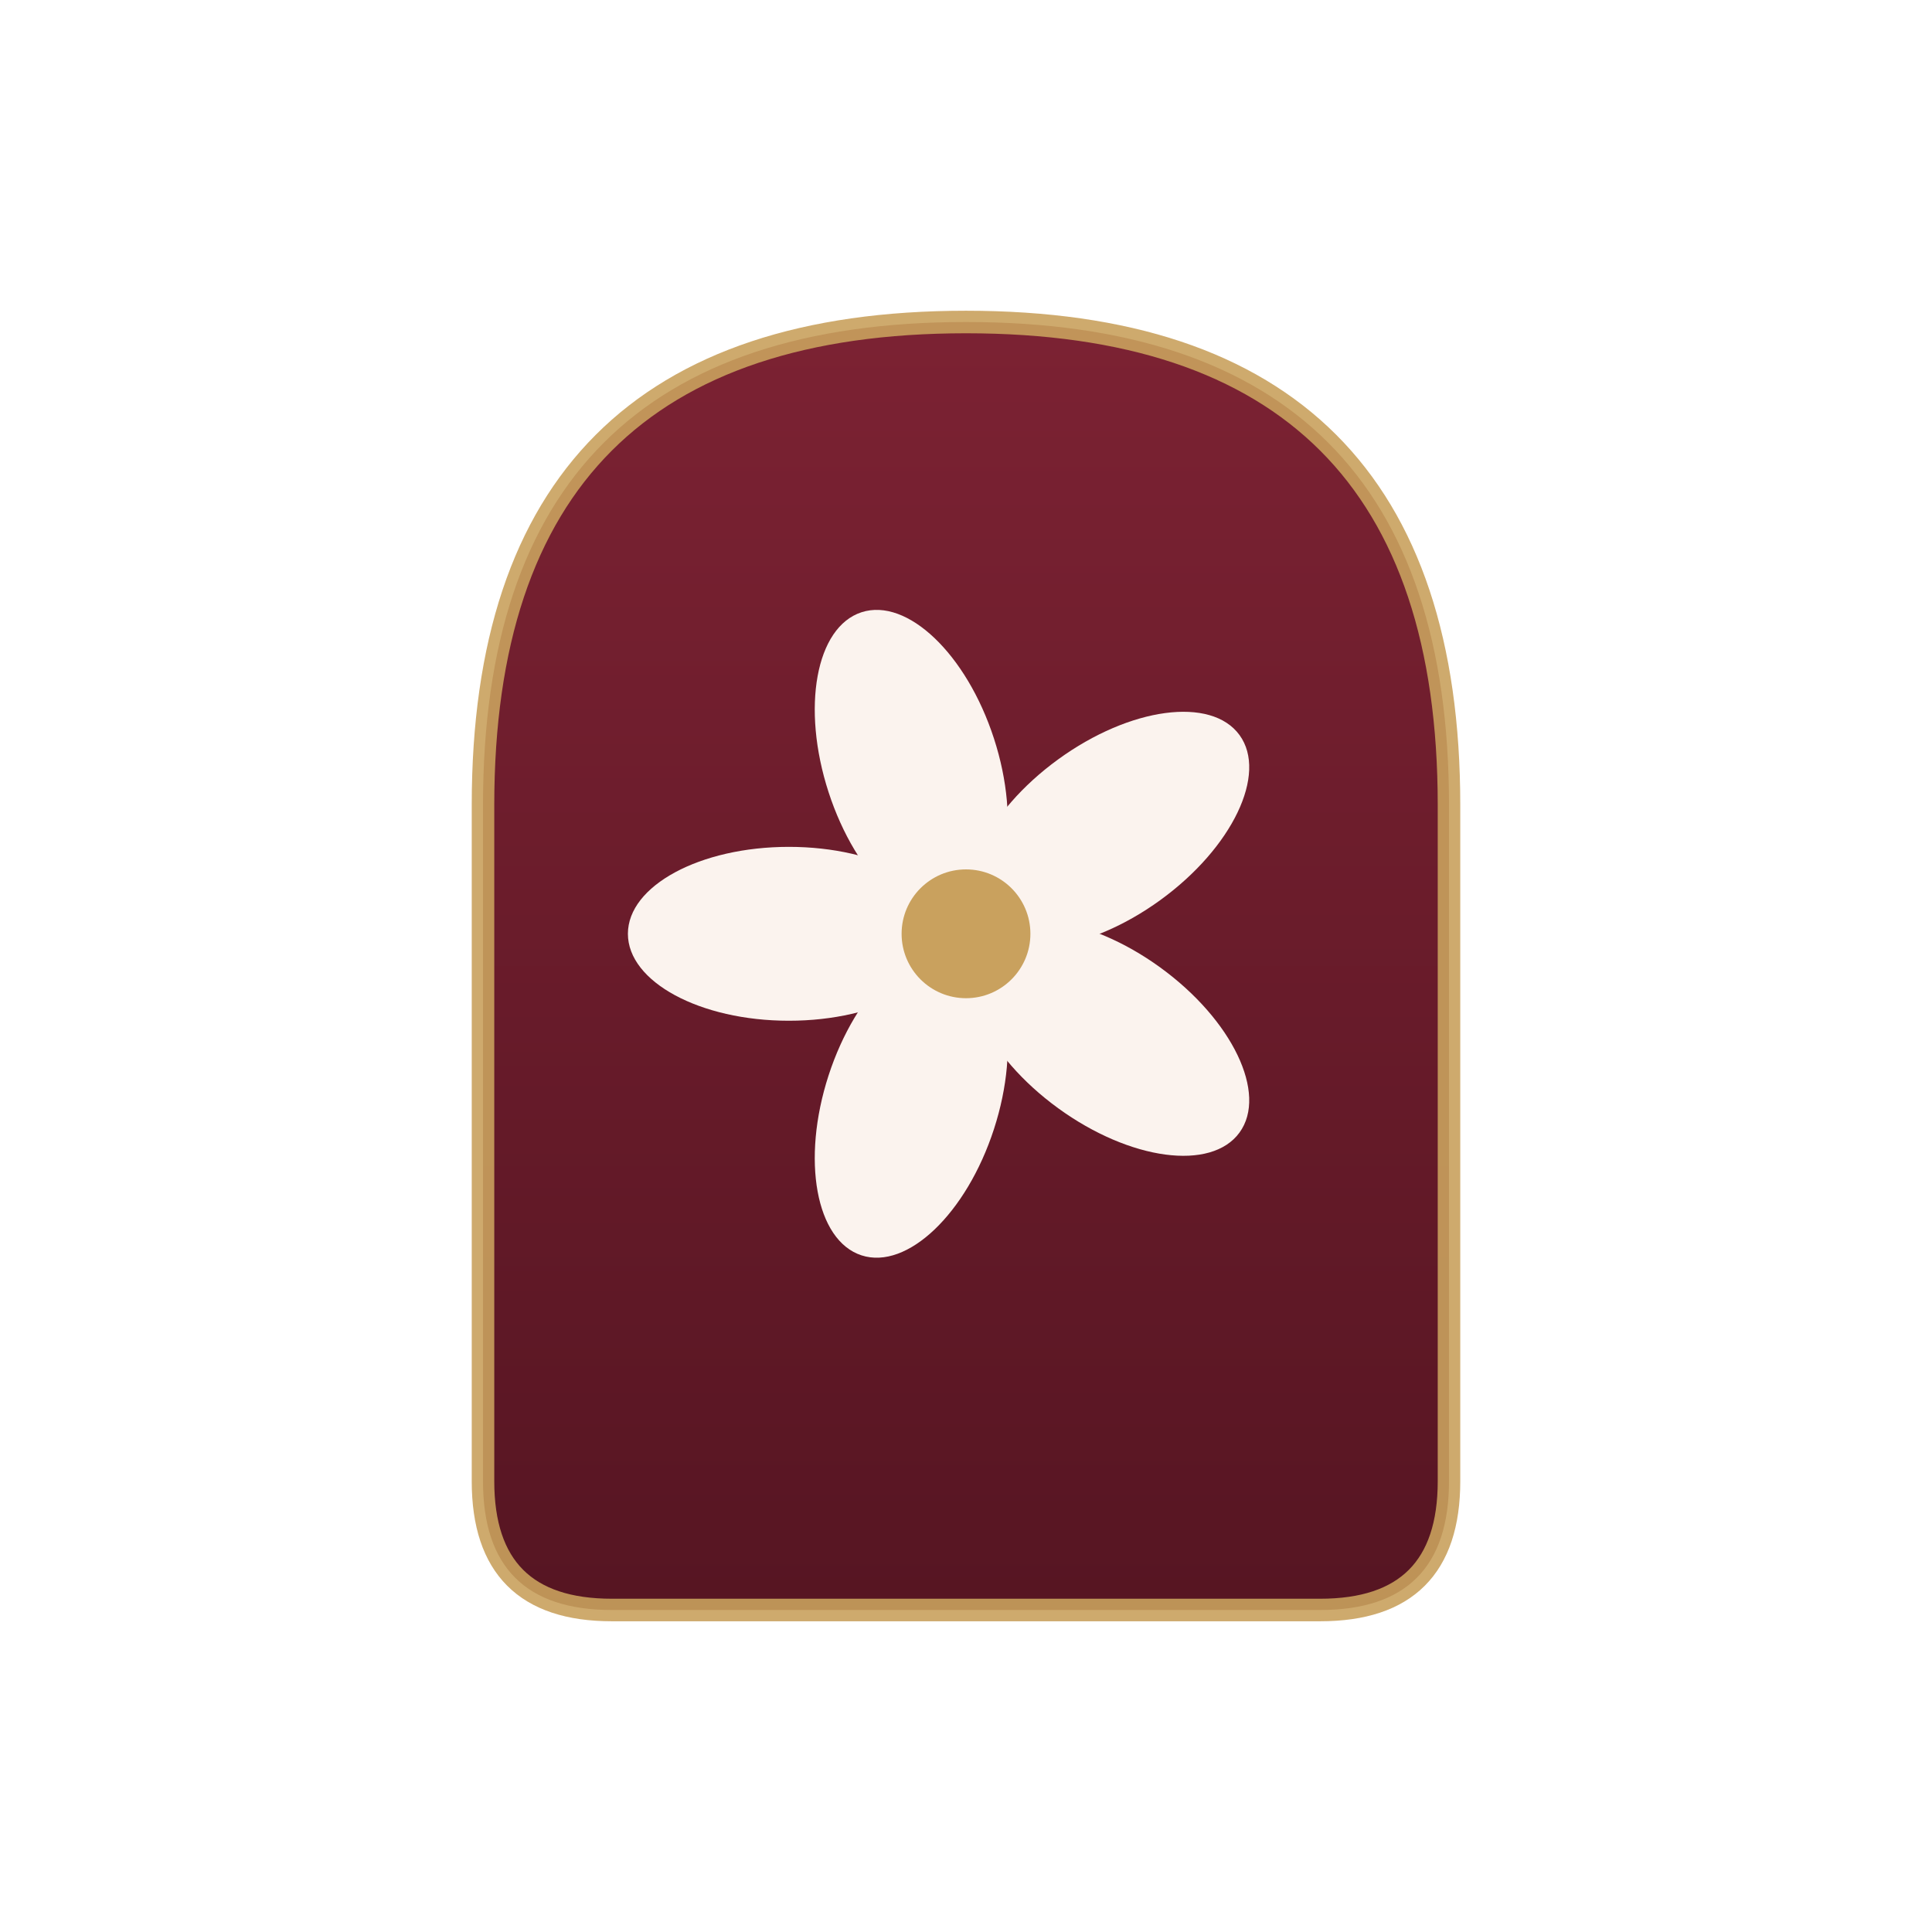
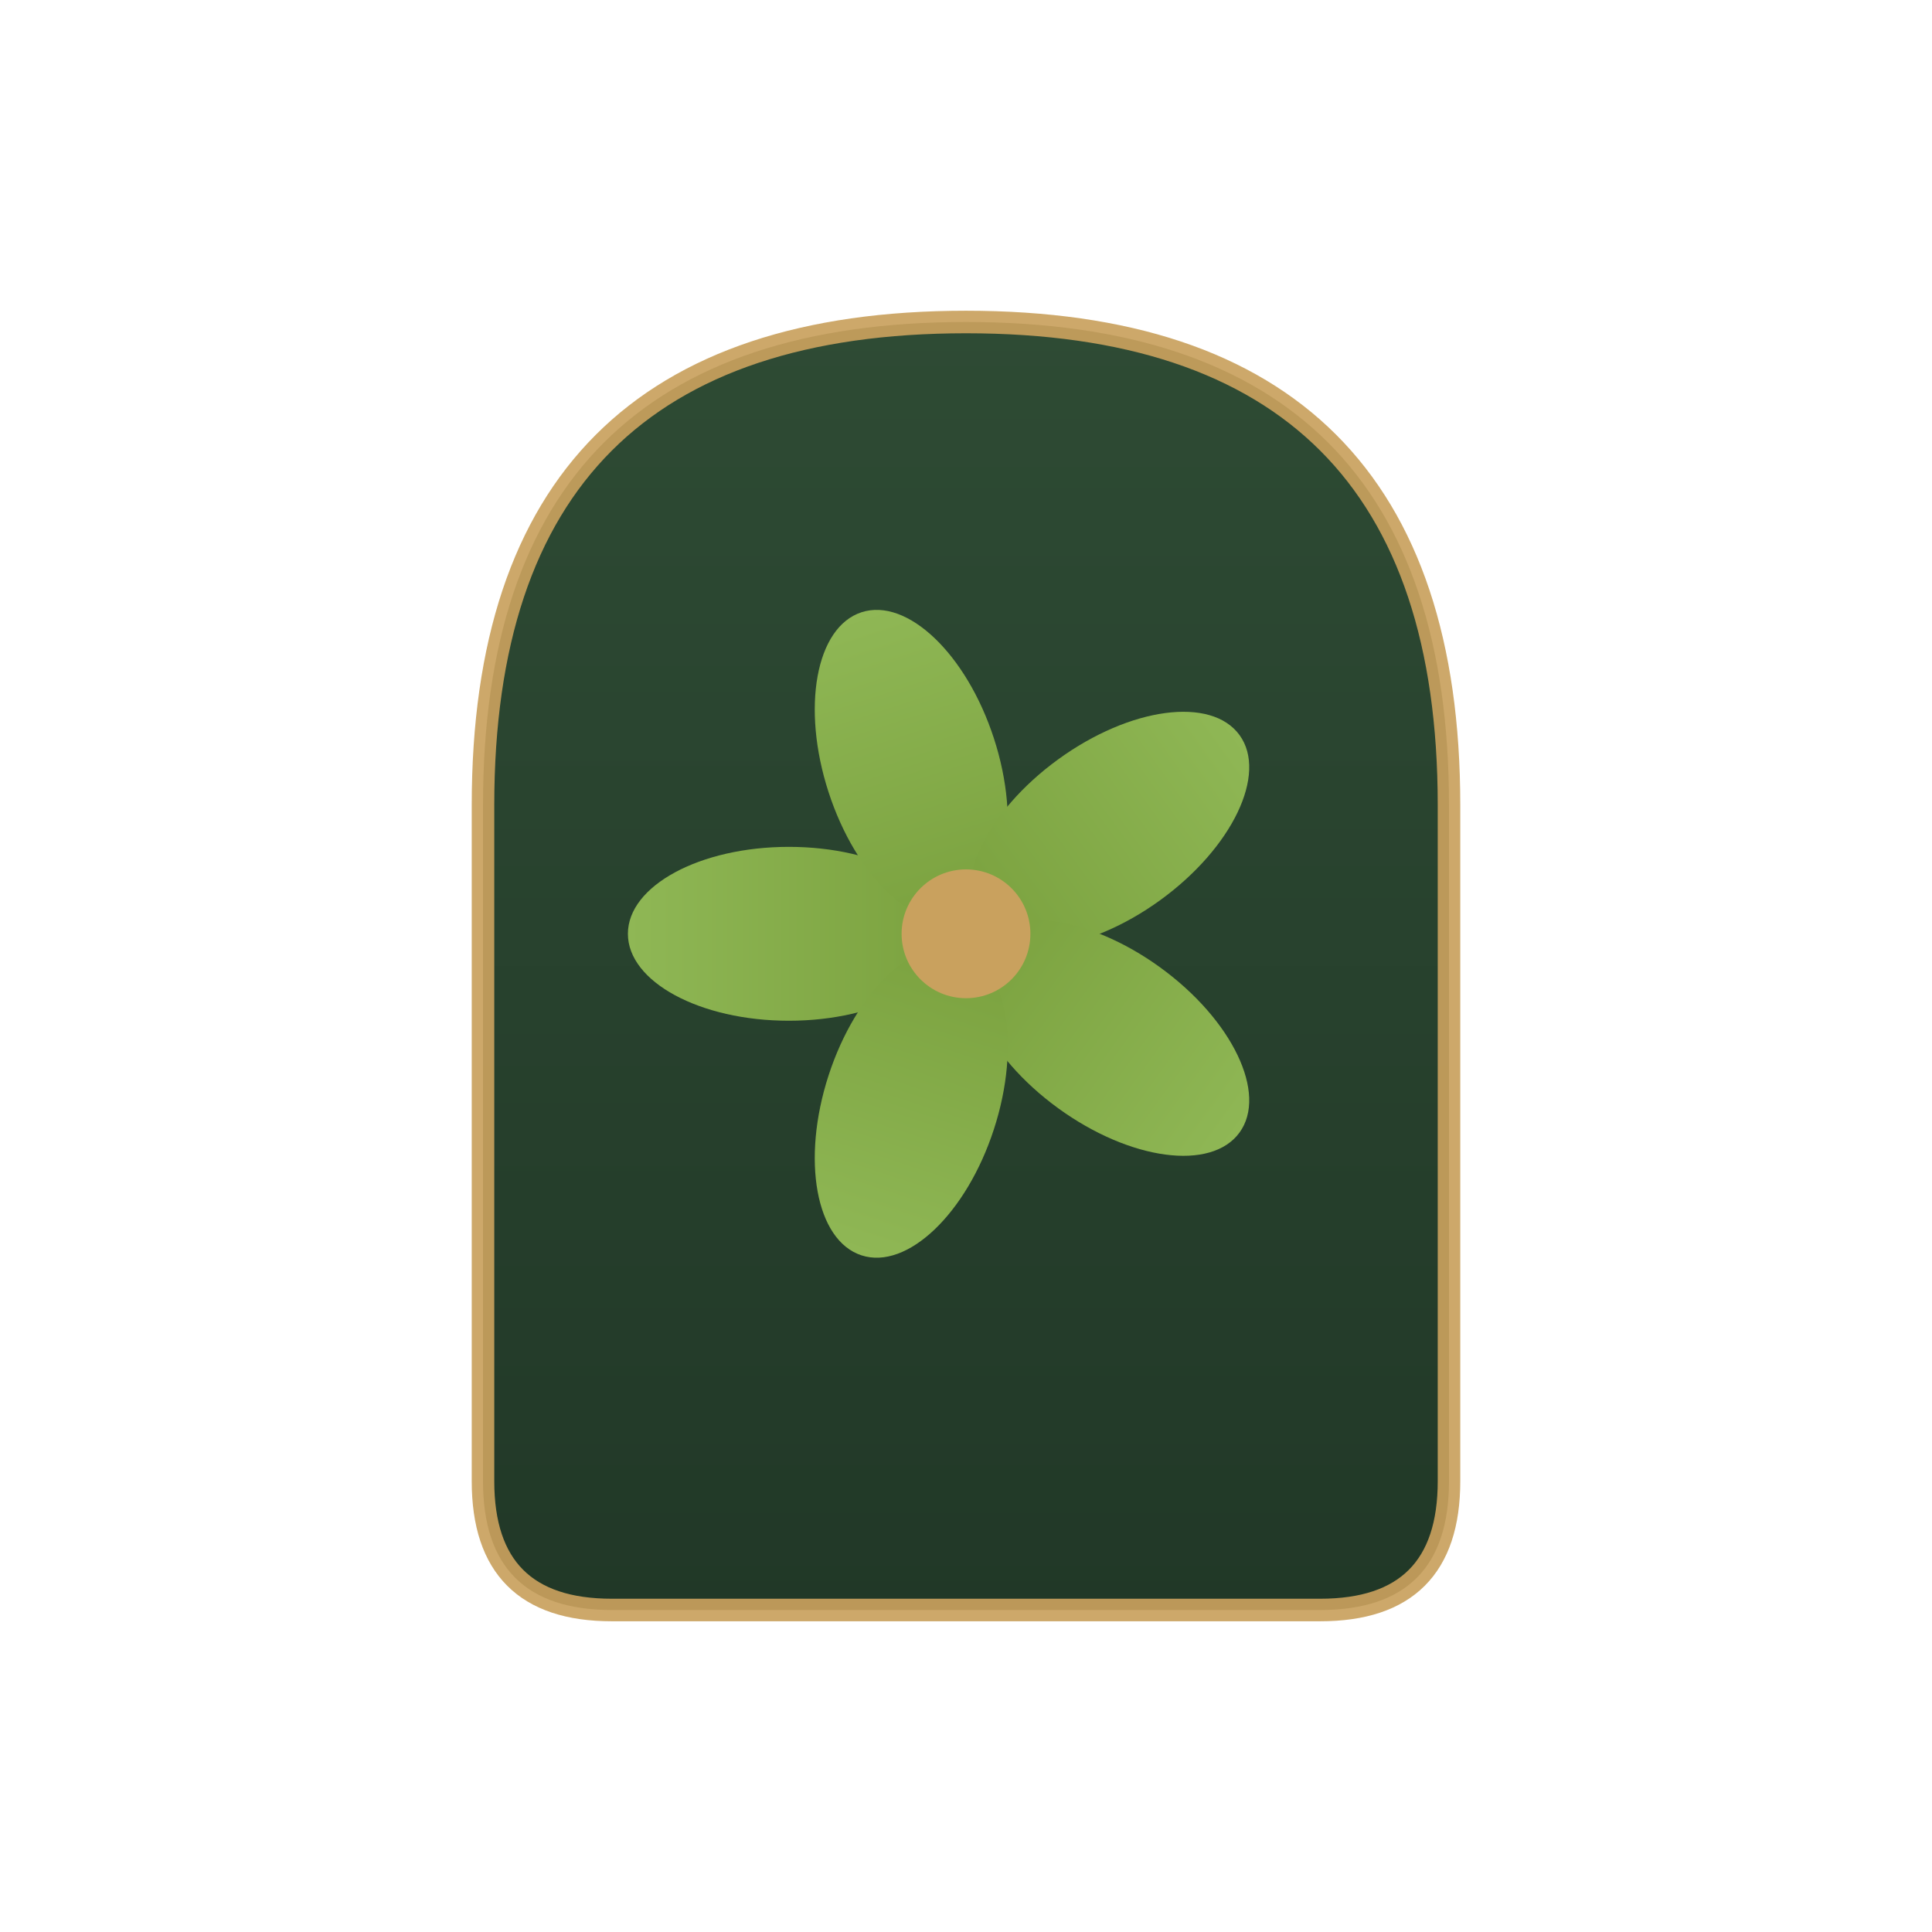
<svg xmlns="http://www.w3.org/2000/svg" viewBox="0 0 120 120" role="img" aria-label="Ya Spa">
  <defs>
    <linearGradient id="ysArch" x1="0" y1="0" x2="0" y2="1">
-       <stop offset="0" stop-color="#7C2233" />
-       <stop offset="1" stop-color="#561522" />
+       <stop offset="0" stop-color="#2E4B34" />
+       <stop offset="1" stop-color="#213827" />
+     </linearGradient>
+     <linearGradient id="ysPetal" x1="0" y1="0" x2="0" y2="1">
+       <stop offset="0" stop-color="#8FB755" />
+       <stop offset="1" stop-color="#7BA23F" />
    </linearGradient>
  </defs>
  <path d="M30,92 L30,50 Q30,20 60,20 Q90,20 90,50 L90,92 Q90,100 82,100 L38,100 Q30,100 30,92 Z" fill="url(#ysArch)" />
-   <path d="M30,92 L30,50 Q30,20 60,20 Q90,20 90,50 L90,92 Q90,100 82,100 L38,100 Q30,100 30,92 Z" fill="none" stroke="#C9A15E" stroke-width="1.4" stroke-opacity="0.9" />
-   <g fill="#FBF3EE">
+   <path d="M30,92 L30,50 Q30,20 60,20 Q90,20 90,50 L90,92 Q90,100 82,100 L38,100 Q30,100 30,92 Z" fill="none" stroke="#C9A15E" stroke-width="1.4" stroke-opacity="0.92" />
+   <g fill="url(#ysPetal)">
    <g transform="rotate(-90 60 58)">
      <ellipse cx="60" cy="47" rx="5.4" ry="10" />
    </g>
    <g transform="rotate(-18 60 58)">
      <ellipse cx="60" cy="47" rx="5.4" ry="10" />
    </g>
    <g transform="rotate(54 60 58)">
      <ellipse cx="60" cy="47" rx="5.4" ry="10" />
    </g>
    <g transform="rotate(126 60 58)">
      <ellipse cx="60" cy="47" rx="5.4" ry="10" />
    </g>
    <g transform="rotate(198 60 58)">
      <ellipse cx="60" cy="47" rx="5.4" ry="10" />
    </g>
  </g>
  <circle cx="60" cy="58" r="4" fill="#C9A15E" />
</svg>
